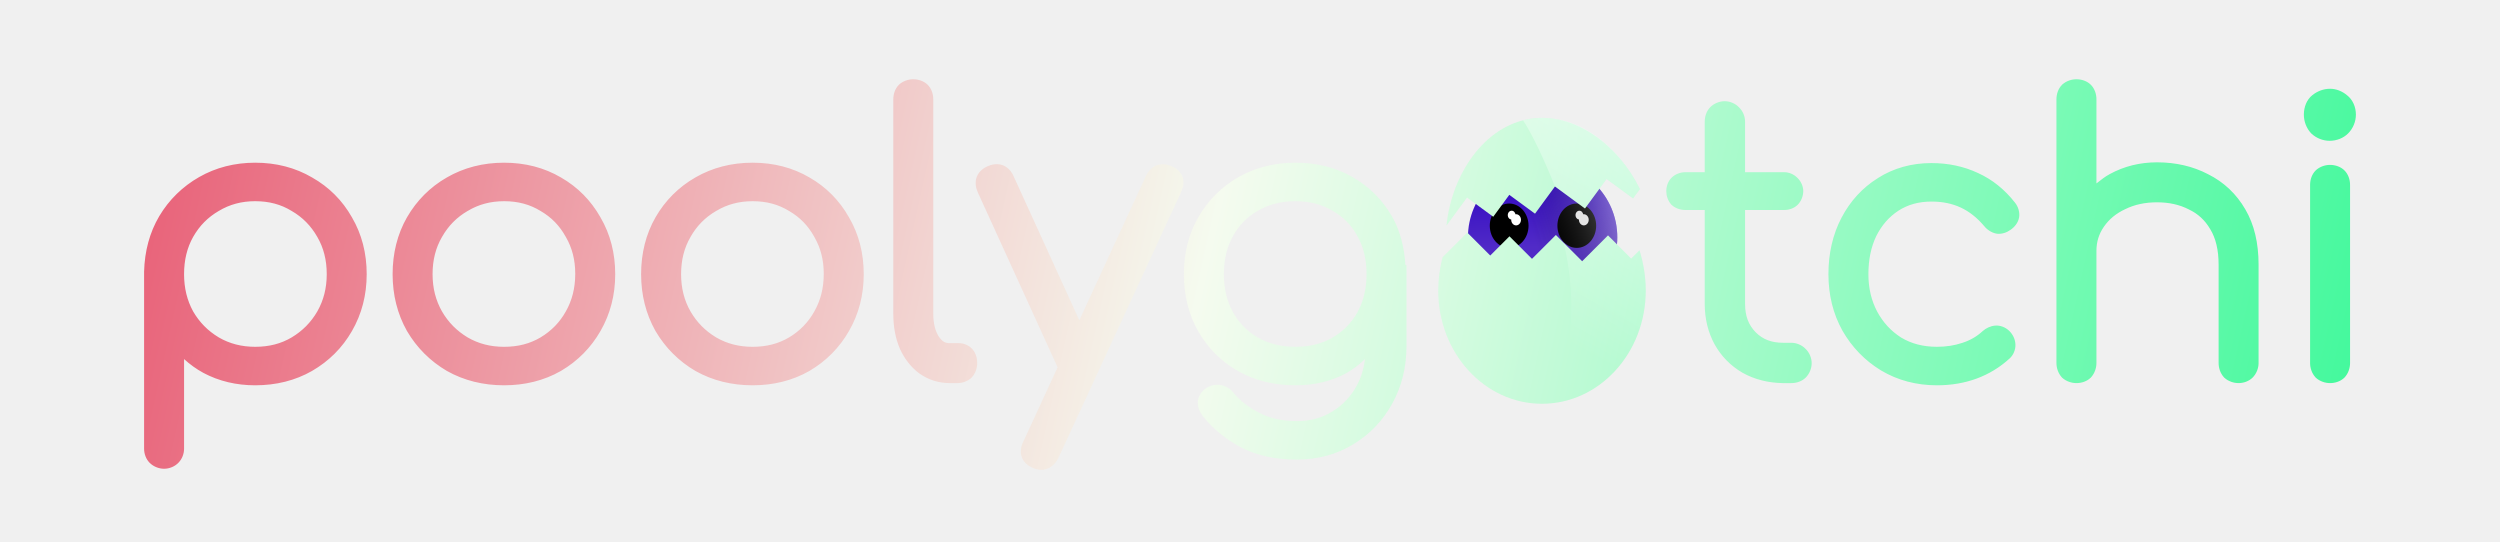
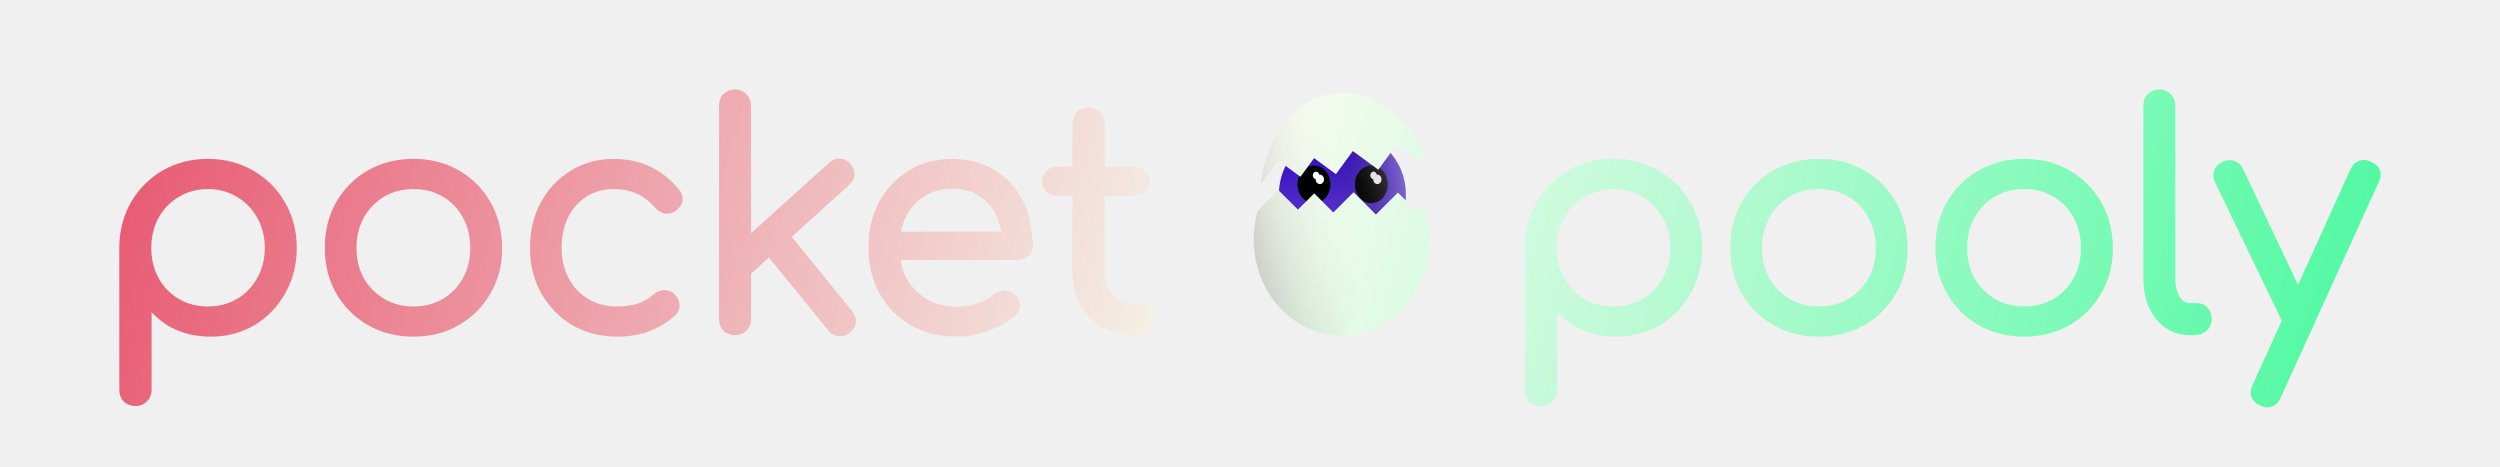
- <svg xmlns="http://www.w3.org/2000/svg" xmlns:xlink="http://www.w3.org/1999/xlink" width="346.996mm" height="75.215mm" viewBox="0 0 346.996 75.215" version="1.1" id="svg5">
+ <svg xmlns="http://www.w3.org/2000/svg" xmlns:xlink="http://www.w3.org/1999/xlink" width="419.054mm" height="78.266mm" viewBox="0 0 419.054 78.266" version="1.1" id="svg5">
  <defs id="defs2">
+     <linearGradient id="linearGradient19808">
+       <stop style="stop-color:#2c2c2c;stop-opacity:0.255" offset="0" id="stop19804" />
+       <stop style="stop-color:#ffffff;stop-opacity:0;" offset="1" id="stop19806" />
+     </linearGradient>
    <linearGradient id="linearGradient25468">
      <stop style="stop-color:#e85d75;stop-opacity:1" offset="0" id="stop25464" />
      <stop style="stop-color:#f5fbef;stop-opacity:1" offset="0.482" id="stop26108" />
      <stop style="stop-color:#40f99b;stop-opacity:1" offset="1" id="stop25466" />
    </linearGradient>
    <linearGradient id="linearGradient9713">
      <stop style="stop-color:#ffffff;stop-opacity:0.427" offset="0" id="stop9709" />
      <stop style="stop-color:#000000;stop-opacity:0" offset="1" id="stop9711" />
    </linearGradient>
-     <linearGradient id="linearGradient9525">
-       <stop style="stop-color:#ffffff;stop-opacity:0.427" offset="0" id="stop9521" />
-       <stop style="stop-color:#ffffff;stop-opacity:0;" offset="1" id="stop9523" />
-     </linearGradient>
    <linearGradient id="linearGradient7154">
      <stop style="stop-color:#512bc7;stop-opacity:1" offset="0" id="stop7150" />
      <stop style="stop-color:#2900c0;stop-opacity:1" offset="1" id="stop7152" />
    </linearGradient>
-     <linearGradient xlink:href="#linearGradient7154" id="linearGradient7156" x1="112.152" y1="115.783" x2="110.579" y2="91.924" gradientUnits="userSpaceOnUse" gradientTransform="matrix(0.5538145,0,0,0.5538145,225.879,-63.71513)" />
-     <linearGradient xlink:href="#linearGradient9525" id="linearGradient9527" x1="138.984" y1="89.997" x2="111.583" y2="139.411" gradientUnits="userSpaceOnUse" gradientTransform="matrix(0.5538145,0,0,0.5538145,225.879,-64.72125)" />
-     <linearGradient xlink:href="#linearGradient9713" id="linearGradient9707" gradientUnits="userSpaceOnUse" gradientTransform="matrix(0.5538145,0,0,0.5538145,225.879,-63.71513)" x1="132.277" y1="95.058" x2="107.138" y2="103.571" />
-     <linearGradient xlink:href="#linearGradient25468" id="linearGradient25470" x1="93.787" y1="-25.169" x2="401.268" y2="36.841" gradientUnits="userSpaceOnUse" />
-     <linearGradient xlink:href="#linearGradient25468" id="linearGradient26457" gradientUnits="userSpaceOnUse" x1="94.271" y1="-29.529" x2="400.783" y2="38.294" />
-     <linearGradient xlink:href="#linearGradient25468" id="linearGradient26942" gradientUnits="userSpaceOnUse" x1="95.102" y1="-22.995" x2="404.754" y2="43.462" />
-     <linearGradient xlink:href="#linearGradient25468" id="linearGradient26944" gradientUnits="userSpaceOnUse" x1="93.611" y1="-31.514" x2="401.81" y2="40.424" />
+     <linearGradient xlink:href="#linearGradient7154" id="linearGradient7156" x1="112.152" y1="115.783" x2="110.579" y2="91.924" gradientUnits="userSpaceOnUse" gradientTransform="matrix(0.5192509,0,0,0.5192509,164.6968,37.42215)" />
+     <linearGradient xlink:href="#linearGradient9713" id="linearGradient9707" gradientUnits="userSpaceOnUse" gradientTransform="matrix(0.5192509,0,0,0.5192509,164.6968,37.42215)" x1="132.277" y1="95.058" x2="107.138" y2="103.571" />
+     <linearGradient xlink:href="#linearGradient25468" id="linearGradient26944" gradientUnits="userSpaceOnUse" x1="82.697" y1="-37.047" x2="474.933" y2="75.336" gradientTransform="matrix(0.9375898,0,0,0.9375898,-47.08503,97.16081)" />
+     <linearGradient xlink:href="#linearGradient19808" id="linearGradient19810" x1="778.6" y1="147.72" x2="852.701" y2="127.948" gradientUnits="userSpaceOnUse" gradientTransform="matrix(0.2645833,0,0,0.2645833,0,66.72915)" />
+     <linearGradient xlink:href="#linearGradient25468" id="linearGradient21745" gradientUnits="userSpaceOnUse" gradientTransform="matrix(3.543647,0,0,3.543647,-171.5365,126.6114)" x1="82.697" y1="-37.047" x2="474.933" y2="75.336" />
+     <linearGradient xlink:href="#linearGradient25468" id="linearGradient21748" gradientUnits="userSpaceOnUse" gradientTransform="matrix(3.543647,0,0,3.543647,-171.5365,126.6114)" x1="82.697" y1="-37.047" x2="474.933" y2="75.336" />
+     <linearGradient xlink:href="#linearGradient25468" id="linearGradient21751" gradientUnits="userSpaceOnUse" gradientTransform="matrix(3.543647,0,0,3.543647,-171.5365,126.6114)" x1="82.697" y1="-37.047" x2="474.933" y2="75.336" />
+     <linearGradient xlink:href="#linearGradient25468" id="linearGradient21754" gradientUnits="userSpaceOnUse" gradientTransform="matrix(3.543647,0,0,3.543647,-171.5365,126.6114)" x1="82.697" y1="-37.047" x2="474.933" y2="75.336" />
  </defs>
-   <g id="layer3" transform="translate(-74.27148,31.78711)" />
-   <g id="layer4" transform="translate(-74.27148,31.78711)" />
-   <g id="layer6" transform="translate(-74.27148,31.78711)" />
-   <g id="layer1" style="display:inline" transform="translate(-74.27148,31.78711)" />
-   <g id="layer5" style="display:inline" transform="translate(-74.27148,31.78711)">
-     <g id="g27504" transform="matrix(0.9145126,0,0,0.9145126,24.6456,2.073508)">
-       <circle style="fill:url(#linearGradient7156);fill-opacity:1;stroke:none;stroke-width:0.075;stroke-linejoin:round;stroke-miterlimit:4;stroke-dasharray:none" id="path7068" cx="288.393" cy="-1.001" r="11.336" />
-       <ellipse style="fill:#000000;fill-opacity:1;stroke:none;stroke-width:0.055;stroke-linejoin:round;stroke-miterlimit:4;stroke-dasharray:none" id="path7200" cx="283.315" cy="-2.769" rx="2.941" ry="3.367" />
-       <ellipse style="fill:#000000;fill-opacity:1;stroke:none;stroke-width:0.055;stroke-linejoin:round;stroke-miterlimit:4;stroke-dasharray:none" id="ellipse7591" cx="293.578" cy="-2.769" rx="2.941" ry="3.367" />
-       <ellipse style="fill:#ffffff;fill-opacity:1;stroke:none;stroke-width:0.011;stroke-linejoin:round;stroke-miterlimit:4;stroke-dasharray:none" id="ellipse7593" cx="283.692" cy="-4.376" rx="0.586" ry="0.671" />
-       <ellipse style="fill:#ffffff;fill-opacity:1;stroke:none;stroke-width:0.014;stroke-linejoin:round;stroke-miterlimit:4;stroke-dasharray:none" id="ellipse7793" cx="284.367" cy="-3.665" rx="0.741" ry="0.848" />
-       <ellipse style="fill:#ffffff;fill-opacity:1;stroke:none;stroke-width:0.011;stroke-linejoin:round;stroke-miterlimit:4;stroke-dasharray:none" id="ellipse7795" cx="293.972" cy="-4.376" rx="0.586" ry="0.671" />
-       <ellipse style="fill:#ffffff;fill-opacity:1;stroke:none;stroke-width:0.014;stroke-linejoin:round;stroke-miterlimit:4;stroke-dasharray:none" id="ellipse7797" cx="294.648" cy="-3.665" rx="0.741" ry="0.848" />
-       <circle style="fill:url(#linearGradient9707);fill-opacity:1;stroke:none;stroke-width:0.075;stroke-linejoin:round;stroke-miterlimit:4;stroke-dasharray:none" id="circle9685" cx="288.393" cy="-1.001" r="11.336" />
-       <path style="display:inline;fill:url(#linearGradient26942);fill-opacity:1;stroke-width:0.554;stroke-linejoin:round" d="m 276.956,-1.732 -3.761,3.76 c -0.42,1.657 -0.647,3.362 -0.647,5.059 0,9.482 7.05,17.169 15.746,17.169 8.696,0 15.747,-7.687 15.747,-17.169 0,-2.061 -0.333,-4.134 -0.944,-6.119 l -1.258,1.257 -3.521,-3.521 -3.924,3.923 -3.99,-3.99 -3.623,3.621 -3.42,-3.42 -2.918,2.917 z" id="path2651" />
-       <path style="display:inline;fill:url(#linearGradient26944);fill-opacity:1;stroke-width:0.554;stroke-linejoin:round" d="m 286.551,-19 c -7.025,1.082 -11.969,8.444 -12.753,16.215 l 3.122,-4.259 3.978,2.917 2.44,-3.328 3.901,2.861 3.029,-4.132 4.551,3.338 3.281,-4.476 4.016,2.945 1.036,-1.413 c -3.27,-6.701 -9.893,-11.701 -16.601,-10.668 z" id="path912" />
-       <path id="path7824" style="fill:url(#linearGradient9527);fill-opacity:1;stroke-width:0.554;stroke-linejoin:round" d="m 285.419,-18.77 c 2.131,3.161 4.849,10.044 4.849,10.044 l 4.551,3.338 3.281,-4.476 4.016,2.945 1.036,-1.413 C 299.882,-15.033 293.067,-20.641 285.419,-18.77 Z m 2.876,43.025 c 8.696,0 15.747,-7.687 15.747,-17.169 0,-2.061 -0.333,-4.134 -0.944,-6.119 l -1.258,1.257 -3.521,-3.521 -3.924,3.923 -2.811,-2.811 c 0,0 4.179,15.451 -3.289,24.439 z" />
-     </g>
-     <g aria-label="poolygotchi" id="text10713" style="font-weight:300;font-size:50.8px;line-height:1.25;font-family:Comfortaa;-inkscape-font-specification:'Comfortaa Light';letter-spacing:0px;word-spacing:0px;fill:url(#linearGradient25470);fill-opacity:1;stroke-width:0.265">
-       <path id="path19973" style="color:#000000;-inkscape-font-specification:'Comfortaa Light';fill:url(#linearGradient26457);fill-opacity:1;-inkscape-stroke:none" d="m 397.68,-19.467 c -0.885,0 -1.752,0.325 -2.449,0.881 -0.805,0.634 -1.188,1.674 -1.188,2.705 0,0.948 0.352,1.886 0.994,2.578 l 0.031,0.035 0.035,0.031 c 0.681,0.632 1.597,0.994 2.525,0.994 0.948,0 1.894,-0.36 2.561,-1.027 0.685,-0.685 1.078,-1.642 1.078,-2.611 0,-1.032 -0.425,-2.069 -1.238,-2.691 -0.659,-0.552 -1.494,-0.895 -2.35,-0.895 z m 0,10.566 c -0.697,0 -1.419,0.253 -1.947,0.723 l -0.027,0.023 -0.025,0.027 c -0.529,0.529 -0.773,1.288 -0.773,2 V 18.613 c 0,0.697 0.253,1.419 0.723,1.947 l 0.049,0.057 0.055,0.049 c 0.528,0.469 1.251,0.721 1.947,0.721 0.712,0 1.473,-0.243 2.002,-0.771 l 0.025,-0.027 0.025,-0.027 c 0.469,-0.528 0.723,-1.251 0.723,-1.947 V -6.127 c 0,-0.712 -0.245,-1.471 -0.773,-2 -0.529,-0.529 -1.29,-0.773 -2.002,-0.773 z M 362.477,-20.787 c -0.697,0 -1.421,0.251 -1.949,0.721 l -0.027,0.025 -0.025,0.025 c -0.529,0.529 -0.773,1.29 -0.773,2.002 V -6.127 6.422 18.613 c 0,0.697 0.253,1.419 0.723,1.947 l 0.049,0.057 0.055,0.049 c 0.528,0.469 1.253,0.721 1.949,0.721 0.712,0 1.471,-0.243 2,-0.771 l 0.027,-0.027 0.023,-0.027 c 0.469,-0.528 0.723,-1.251 0.723,-1.947 V 6.422 4.318 v -1.25 c 0,-1.293 0.339,-2.384 1.047,-3.402 0.717,-1.032 1.675,-1.828 2.955,-2.424 l 0.01,-0.006 0.012,-0.004 c 1.271,-0.621 2.712,-0.939 4.379,-0.939 1.696,0 3.144,0.332 4.408,0.979 l 0.016,0.01 0.016,0.006 c 1.274,0.608 2.232,1.495 2.963,2.752 l 0.006,0.01 0.006,0.008 c 0.734,1.214 1.141,2.82 1.141,4.891 V 18.613 c 0,0.697 0.251,1.419 0.721,1.947 l 0.049,0.057 0.057,0.049 c 0.528,0.469 1.251,0.721 1.947,0.721 0.697,0 1.441,-0.261 1.951,-0.771 0.518,-0.518 0.822,-1.273 0.822,-2.002 V 4.947 c 0,-2.977 -0.595,-5.566 -1.85,-7.695 -1.228,-2.118 -2.966,-3.761 -5.131,-4.846 -2.119,-1.112 -4.514,-1.662 -7.121,-1.662 -2.353,0 -4.558,0.542 -6.537,1.623 -0.683,0.361 -1.268,0.841 -1.865,1.305 v -11.686 c 0,-0.712 -0.245,-1.473 -0.773,-2.002 -0.529,-0.529 -1.288,-0.771 -2,-0.771 z m -20.117,11.633 c -2.742,0 -5.252,0.692 -7.42,2.072 -2.149,1.335 -3.855,3.194 -5.066,5.506 -1.219,2.326 -1.82,4.964 -1.82,7.846 0,2.86 0.642,5.493 1.936,7.82 l 0.004,0.006 0.004,0.008 c 1.318,2.306 3.124,4.168 5.365,5.527 l 0.004,0.002 0.004,0.004 c 2.298,1.371 4.913,2.055 7.752,2.055 3.941,0 7.379,-1.252 10.078,-3.723 0.515,-0.46 0.845,-1.221 0.807,-1.936 -0.014,-0.726 -0.37,-1.442 -0.889,-1.922 -0.493,-0.478 -1.242,-0.768 -1.93,-0.705 -0.641,0.058 -1.26,0.346 -1.734,0.768 l -0.01,0.008 -0.008,0.01 c -0.779,0.721 -1.693,1.252 -2.789,1.607 l -0.004,0.002 -0.006,0.002 c -1.084,0.361 -2.249,0.545 -3.516,0.545 -1.936,0 -3.563,-0.435 -4.979,-1.287 -1.409,-0.902 -2.498,-2.076 -3.314,-3.586 -0.815,-1.539 -1.227,-3.25 -1.227,-5.205 0,-2.039 0.372,-3.784 1.088,-5.283 l 0.002,-0.004 c 0.757,-1.512 1.765,-2.659 3.064,-3.518 1.315,-0.847 2.811,-1.275 4.604,-1.275 3.033,0 5.361,1.085 7.324,3.416 l -0.019,-0.023 c 0.42,0.525 1.036,0.935 1.717,1.059 l 0.055,0.01 0.057,0.006 c 0.643,0.058 1.317,-0.164 1.834,-0.545 0.571,-0.382 1.058,-0.992 1.186,-1.695 0.132,-0.726 -0.117,-1.517 -0.559,-2.07 -1.427,-1.826 -3.149,-3.217 -5.129,-4.115 -1.968,-0.926 -4.139,-1.385 -6.465,-1.385 z m -28.703,-8.586 c -0.729,0 -1.482,0.307 -2,0.824 -0.529,0.529 -0.773,1.29 -0.773,2.002 v 7.029 h -2.713 c -0.684,0 -1.407,0.282 -1.898,0.773 -0.49,0.49 -0.723,1.198 -0.723,1.848 0,0.649 0.225,1.336 0.666,1.84 l 0.055,0.062 0.062,0.055 c 0.504,0.441 1.188,0.666 1.838,0.666 h 2.713 V 10.383 c 0,2.044 0.455,3.947 1.373,5.629 l 0.002,0.006 0.004,0.004 c 0.917,1.644 2.227,2.973 3.865,3.926 l 0.01,0.006 0.01,0.006 c 1.648,0.92 3.526,1.391 5.564,1.428 h 0.012 0.012 1.168 c 0.712,0 1.473,-0.243 2.002,-0.771 0.518,-0.518 0.822,-1.273 0.822,-2.002 0,-0.715 -0.308,-1.466 -0.844,-1.979 -0.513,-0.536 -1.265,-0.846 -1.98,-0.846 h -1.117 c -1.664,0 -2.847,-0.477 -3.832,-1.459 -0.987,-1.018 -1.471,-2.245 -1.471,-3.947 V -2.641 h 5.455 c 0.649,0 1.36,-0.233 1.85,-0.723 0.492,-0.492 0.771,-1.216 0.771,-1.9 0,-0.655 -0.303,-1.35 -0.797,-1.822 -0.472,-0.494 -1.169,-0.799 -1.824,-0.799 h -5.455 v -7.029 c 0,-0.716 -0.309,-1.468 -0.846,-1.98 -0.513,-0.536 -1.265,-0.846 -1.98,-0.846 z m -100.326,8.842 c -0.701,-0.21 -1.428,-0.073 -2.051,0.215 -0.647,0.299 -1.262,0.839 -1.486,1.588 -0.21,0.7 -0.072,1.428 0.215,2.051 2.7e-4,5.865e-4 -2.7e-4,0.001 0,0.002 l 11.059,24.24 -4.811,10.424 c -0.292,0.633 -0.428,1.406 -0.137,2.123 0.291,0.717 0.916,1.174 1.562,1.438 l 0.016,0.008 0.018,0.006 c 0.367,0.138 0.737,0.232 1.148,0.232 1.01,0 1.866,-0.764 2.287,-1.605 l 0.01,-0.018 17.076,-37 c 0.292,-0.633 0.429,-1.408 0.139,-2.125 -0.291,-0.717 -0.918,-1.174 -1.564,-1.438 h -0.004 l -0.004,-0.002 c -0.622,-0.249 -1.363,-0.336 -2.037,-0.062 -0.674,0.273 -1.143,0.838 -1.434,1.443 l -0.004,0.01 -9.248,20.037 -9.16,-20.078 v -0.002 c -0.299,-0.647 -0.841,-1.262 -1.59,-1.486 z M 201.033,-20.787 c -0.697,0 -1.419,0.251 -1.947,0.721 l -0.027,0.025 -0.027,0.025 c -0.529,0.529 -0.771,1.29 -0.771,2.002 v 29.77 c 0,1.796 0.294,3.428 0.916,4.865 l 0.004,0.012 0.006,0.014 c 0.651,1.417 1.57,2.588 2.74,3.436 l 0.008,0.006 0.008,0.006 c 1.219,0.853 2.655,1.293 4.172,1.293 h 1.016 c 0.712,0 1.473,-0.243 2.002,-0.771 l 0.025,-0.027 0.025,-0.027 c 0.469,-0.528 0.723,-1.251 0.723,-1.947 0,-0.682 -0.191,-1.399 -0.666,-1.941 -0.451,-0.515 -1.18,-0.832 -1.855,-0.832 h -1.27 c -0.65,0 -1.045,-0.205 -1.539,-0.91 -0.484,-0.771 -0.768,-1.796 -0.768,-3.174 v -29.77 c 0,-0.712 -0.243,-1.473 -0.771,-2.002 -0.529,-0.529 -1.29,-0.771 -2.002,-0.771 z m -22.301,11.582 c -2.9,0 -5.574,0.681 -7.936,2.045 -2.319,1.325 -4.187,3.193 -5.543,5.539 v 0.002 l -0.002,0.004 c -1.332,2.331 -1.994,4.988 -1.994,7.885 0,2.865 0.663,5.518 1.99,7.877 l 0.006,0.01 0.006,0.01 c 1.356,2.309 3.215,4.17 5.523,5.525 l 0.012,0.006 0.01,0.006 c 2.361,1.328 5.031,1.988 7.928,1.988 2.897,0 5.553,-0.66 7.885,-1.992 l 0.006,-0.004 0.006,-0.004 c 2.309,-1.356 4.156,-3.221 5.479,-5.533 1.365,-2.36 2.049,-5.018 2.049,-7.889 0,-2.899 -0.682,-5.56 -2.049,-7.891 -1.322,-2.345 -3.172,-4.213 -5.488,-5.537 -2.331,-1.366 -4.988,-2.047 -7.887,-2.047 z m 0,5.344 c 1.935,0 3.581,0.45 5.037,1.342 l 0.012,0.008 0.014,0.006 c 1.506,0.873 2.649,2.046 3.494,3.586 l 0.006,0.012 0.008,0.014 c 0.868,1.496 1.305,3.171 1.305,5.113 0,1.979 -0.439,3.691 -1.311,5.223 l -0.002,0.004 -0.002,0.004 c -0.844,1.507 -1.992,2.689 -3.508,3.6 -5.2e-4,3.08e-4 -0.001,-3.06e-4 -0.002,0 -1.457,0.862 -3.11,1.299 -5.051,1.299 -1.903,0 -3.559,-0.435 -5.057,-1.303 -1.516,-0.912 -2.685,-2.097 -3.562,-3.609 -4.7e-4,-8.12e-4 -0.001,-0.001 -0.002,-0.002 -0.87,-1.533 -1.305,-3.225 -1.305,-5.164 0,-1.979 0.439,-3.671 1.305,-5.164 l 0.002,-0.006 0.002,-0.004 c 0.88,-1.547 2.046,-2.726 3.555,-3.602 l 0.008,-0.004 0.008,-0.004 c 1.498,-0.899 3.149,-1.348 5.047,-1.348 z m -34.494,-5.344 c -2.9,0 -5.574,0.68 -7.936,2.045 -4.5e-4,2.614e-4 -0.001,-2.615e-4 -0.002,0 -7.4e-4,4.272e-4 -10e-4,0.002 -0.002,0.002 -2.317,1.325 -4.182,3.193 -5.537,5.537 l -0.002,0.002 -0.002,0.004 c -1.332,2.331 -1.992,4.988 -1.992,7.885 0,2.865 0.661,5.518 1.988,7.877 l 0.006,0.01 0.006,0.01 c 1.356,2.309 3.217,4.17 5.525,5.525 l 0.01,0.006 0.01,0.006 c 2.361,1.328 5.031,1.988 7.928,1.988 2.897,0 5.553,-0.66 7.885,-1.992 l 0.008,-0.004 0.006,-0.004 c 2.31,-1.357 4.156,-3.22 5.479,-5.533 l 0.002,-0.002 c 1.364,-2.36 2.045,-5.017 2.045,-7.887 0,-2.897 -0.68,-5.555 -2.045,-7.885 -1.323,-2.349 -3.175,-4.219 -5.494,-5.545 -2.33,-1.365 -4.988,-2.045 -7.885,-2.045 z m 0,5.344 c 1.935,0 3.581,0.45 5.037,1.342 l 0.014,0.008 0.012,0.006 c 1.506,0.873 2.649,2.046 3.494,3.586 l 0.008,0.012 0.008,0.014 c 0.868,1.496 1.303,3.171 1.303,5.113 0,1.979 -0.438,3.691 -1.309,5.223 l -0.002,0.004 -0.002,0.004 c -0.844,1.507 -1.994,2.689 -3.51,3.6 -5.2e-4,3.08e-4 -0.001,-3.06e-4 -0.002,0 -1.457,0.862 -3.11,1.299 -5.051,1.299 -1.901,0 -3.556,-0.435 -5.053,-1.301 -1.515,-0.911 -2.685,-2.095 -3.562,-3.605 -0.873,-1.535 -1.311,-3.23 -1.311,-5.172 0,-1.979 0.439,-3.671 1.305,-5.164 l 0.002,-0.006 0.004,-0.004 c 0.88,-1.547 2.044,-2.726 3.553,-3.602 l 0.008,-0.004 0.01,-0.004 c 1.498,-0.899 3.147,-1.348 5.045,-1.348 z m -34.543,-5.344 c -2.834,0 -5.457,0.665 -7.783,1.994 -2.31,1.32 -4.175,3.145 -5.533,5.422 l -0.002,0.004 -0.002,0.002 C 95.041,0.477 94.344,3.075 94.271,5.932 V 5.947 30.5 c 0,0.697 0.263,1.441 0.773,1.951 0.518,0.518 1.271,0.824 2,0.824 0.729,0 1.505,-0.305 2.018,-0.861 C 99.554,31.905 99.82,31.183 99.82,30.5 V 18.053 c 0.799,0.724 1.682,1.373 2.674,1.912 l 0.004,0.002 0.004,0.002 c 2.154,1.151 4.576,1.723 7.193,1.723 2.897,0 5.553,-0.66 7.885,-1.992 l 0.002,-0.002 0.002,-0.002 c 2.344,-1.355 4.212,-3.22 5.537,-5.537 1.365,-2.36 2.047,-5.018 2.047,-7.889 0,-2.898 -0.68,-5.558 -2.047,-7.889 -1.323,-2.347 -3.192,-4.216 -5.539,-5.539 -2.331,-1.366 -4.988,-2.047 -7.887,-2.047 z m 0,5.344 c 1.935,0 3.581,0.45 5.037,1.342 l 0.012,0.008 0.014,0.006 c 1.509,0.875 2.673,2.054 3.553,3.602 l 0.004,0.004 0.002,0.006 c 0.866,1.493 1.305,3.185 1.305,5.164 0,1.942 -0.438,3.637 -1.311,5.172 -0.878,1.511 -2.046,2.696 -3.562,3.607 -5.2e-4,3.08e-4 -10e-4,-3.06e-4 -0.002,0 -1.457,0.862 -3.11,1.299 -5.051,1.299 -1.903,0 -3.559,-0.435 -5.057,-1.303 -1.513,-0.91 -2.679,-2.093 -3.557,-3.602 -0.838,-1.533 -1.262,-3.232 -1.262,-5.174 0,-1.982 0.423,-3.681 1.258,-5.174 l 0.002,-0.002 c 0.88,-1.546 2.045,-2.725 3.553,-3.6 l 0.008,-0.004 0.008,-0.004 c 1.498,-0.899 3.149,-1.348 5.047,-1.348 z m 144.373,-5.344 c -2.865,0 -5.518,0.661 -7.877,1.988 l -0.004,0.004 -0.004,0.002 c -2.315,1.323 -4.18,3.169 -5.537,5.48 -1.373,2.338 -2.053,5.035 -2.053,8 0,2.928 0.66,5.602 1.994,7.936 1.324,2.317 3.177,4.17 5.494,5.494 2.336,1.335 5.026,1.992 7.986,1.992 2.612,0 4.987,-0.55 7.051,-1.676 l 0.008,-0.004 0.008,-0.004 c 0.968,-0.546 1.828,-1.213 2.605,-1.959 -0.186,1.265 -0.496,2.461 -1.07,3.527 l -0.002,0.004 -0.002,0.006 c -0.853,1.615 -1.989,2.834 -3.459,3.734 l -0.004,0.002 -0.006,0.004 c -1.42,0.888 -3.028,1.334 -4.926,1.334 -2.041,0 -3.742,-0.389 -5.162,-1.129 l -0.01,-0.006 -0.01,-0.004 c -1.492,-0.746 -2.682,-1.672 -3.613,-2.783 l 0.096,0.131 c -0.42,-0.66 -1.176,-1.112 -1.936,-1.223 -0.724,-0.11 -1.524,0.101 -2.105,0.555 -0.57,0.42 -1.006,1.165 -1.006,1.898 0,0.674 0.269,1.331 0.678,1.844 9.1e-4,0.001 10e-4,0.003 0.002,0.004 1.397,1.763 3.165,3.212 5.264,4.334 l 0.004,0.002 0.004,0.004 c 2.212,1.162 4.828,1.717 7.795,1.717 2.871,0 5.506,-0.701 7.805,-2.107 l 0.002,-0.002 c 2.284,-1.363 4.11,-3.268 5.428,-5.646 1.326,-2.394 1.986,-5.093 1.986,-8.021 v -9.488 -0.469 -1.25 h -0.146 c -0.166,-2.453 -0.71,-4.745 -1.848,-6.736 -1.324,-2.316 -3.176,-4.168 -5.492,-5.492 -2.305,-1.337 -4.98,-1.996 -7.938,-1.996 z m 0,5.344 c 1.979,0 3.649,0.44 5.104,1.301 l 0.014,0.006 0.014,0.008 c 1.498,0.839 2.633,1.989 3.477,3.525 l 0.002,0.004 0.004,0.004 c 0.834,1.489 1.262,3.225 1.262,5.283 0,2.02 -0.427,3.757 -1.266,5.287 -6.9e-4,0.001 -10e-4,0.003 -0.002,0.004 -0.843,1.501 -1.986,2.657 -3.492,3.531 -8.2e-4,4.76e-4 -0.001,0.002 -0.002,0.002 -1.454,0.829 -3.132,1.254 -5.113,1.254 -1.983,0 -3.68,-0.427 -5.174,-1.262 -1.506,-0.876 -2.647,-2.032 -3.488,-3.535 -0.837,-1.529 -1.264,-3.263 -1.264,-5.281 0,-2.058 0.43,-3.794 1.264,-5.283 l 0.002,-0.004 0.002,-0.004 c 0.844,-1.537 1.981,-2.687 3.479,-3.525 l 0.008,-0.004 0.008,-0.006 c 1.493,-0.866 3.185,-1.305 5.164,-1.305 z" />
-     </g>
+   <g id="layer5" style="display:inline" transform="translate(-72.57214,-31.87443)" />
+   <g id="layer1" style="display:inline" transform="translate(1.699341,-63.66154)">
+     <circle style="fill:url(#linearGradient7156);fill-opacity:1;stroke:none;stroke-width:0.07;stroke-linejoin:round;stroke-miterlimit:4;stroke-dasharray:none" id="path7068" cx="223.31" cy="96.222" r="10.629" />
+     <ellipse style="fill:#000000;fill-opacity:1;stroke:none;stroke-width:0.052;stroke-linejoin:round;stroke-miterlimit:4;stroke-dasharray:none" id="path7200" cx="218.548" cy="94.564" rx="2.757" ry="3.157" />
+     <ellipse style="fill:#000000;fill-opacity:1;stroke:none;stroke-width:0.052;stroke-linejoin:round;stroke-miterlimit:4;stroke-dasharray:none" id="ellipse7591" cx="228.17" cy="94.564" rx="2.757" ry="3.157" />
+     <ellipse style="fill:#ffffff;fill-opacity:1;stroke:none;stroke-width:0.01;stroke-linejoin:round;stroke-miterlimit:4;stroke-dasharray:none" id="ellipse7593" cx="218.901" cy="93.058" rx="0.549" ry="0.629" />
+     <ellipse style="fill:#ffffff;fill-opacity:1;stroke:none;stroke-width:0.013;stroke-linejoin:round;stroke-miterlimit:4;stroke-dasharray:none" id="ellipse7793" cx="219.535" cy="93.725" rx="0.695" ry="0.795" />
+     <ellipse style="fill:#ffffff;fill-opacity:1;stroke:none;stroke-width:0.01;stroke-linejoin:round;stroke-miterlimit:4;stroke-dasharray:none" id="ellipse7795" cx="228.54" cy="93.058" rx="0.549" ry="0.629" />
+     <ellipse style="fill:#ffffff;fill-opacity:1;stroke:none;stroke-width:0.013;stroke-linejoin:round;stroke-miterlimit:4;stroke-dasharray:none" id="ellipse7797" cx="229.174" cy="93.725" rx="0.695" ry="0.795" />
+     <circle style="fill:url(#linearGradient9707);fill-opacity:1;stroke:none;stroke-width:0.07;stroke-linejoin:round;stroke-miterlimit:4;stroke-dasharray:none" id="circle9685" cx="223.31" cy="96.222" r="10.629" />
+     <path id="path21723" style="display:inline;fill:url(#linearGradient21745);fill-opacity:1;stroke-width:1.963;stroke-linejoin:round" d="M 131.611 100.66 C 121.191 100.66 111.634 103.089 103.133 107.947 L 103.125 107.955 L 103.109 107.955 C 94.764 112.8 88.049 119.524 83.082 127.98 L 83.082 127.988 L 83.074 127.996 C 78.213 136.369 75.723 145.851 75.59 156.262 L 75.59 156.277 L 75.59 246.918 C 75.59 249.747 76.462 252.419 78.344 254.301 C 80.298 256.255 83.029 257.246 85.91 257.246 C 88.644 257.246 91.24 256.188 93.055 254.264 C 95.017 252.416 96.045 249.748 96.045 246.918 L 96.045 197.828 C 99.68 201.562 103.711 204.948 108.572 207.559 L 108.602 207.574 L 108.625 207.59 C 116.08 211.385 124.369 213.273 133.34 213.273 C 143.638 213.273 153.016 210.846 161.273 205.973 L 161.287 205.965 L 161.303 205.949 C 169.504 200.974 176.021 194.19 180.725 185.736 C 185.586 177.229 188.01 167.609 188.01 157.066 C 188.01 146.401 185.523 136.712 180.533 128.203 L 180.525 128.195 C 175.684 119.727 168.964 112.996 160.498 108.152 C 160.496 108.151 160.494 108.153 160.49 108.152 C 151.976 103.153 142.288 100.66 131.613 100.66 L 131.611 100.66 z M 131.611 119.773 L 131.613 119.773 C 138.58 119.774 144.668 121.424 150.104 124.732 L 150.125 124.748 L 150.141 124.756 C 155.61 127.966 159.821 132.297 162.918 137.895 L 162.934 137.91 L 162.941 137.934 C 166.138 143.498 167.754 149.814 167.754 157.068 C 167.754 164.188 166.146 170.513 162.934 176.225 L 162.926 176.232 L 162.92 176.238 C 159.823 181.836 155.61 186.161 150.141 189.371 C 144.701 192.564 138.597 194.17 131.613 194.17 C 124.765 194.17 118.715 192.568 113.268 189.371 C 107.806 186.165 103.601 181.848 100.506 176.262 L 100.506 176.256 C 97.412 170.541 95.855 164.203 95.855 157.07 C 95.855 149.8 97.41 143.469 100.49 137.9 C 103.587 132.303 107.798 127.97 113.268 124.76 L 113.291 124.752 L 113.307 124.738 C 118.75 121.425 124.78 119.778 131.611 119.777 L 131.611 119.773 z " transform="matrix(0.2645833,0,0,0.2645833,-1.699341,63.66154)" />
+     <path id="path21719" style="display:inline;fill:url(#linearGradient21748);fill-opacity:1;stroke-width:1.963;stroke-linejoin:round" d="M 261.975 100.66 C 251.309 100.66 241.626 103.083 233.113 107.947 C 224.633 112.793 217.895 119.529 213.049 128.01 C 208.181 136.528 205.762 146.278 205.762 157.066 C 205.762 167.732 208.184 177.417 213.049 185.93 C 217.895 194.41 224.633 201.14 233.113 205.986 C 241.626 210.851 251.309 213.271 261.975 213.271 C 272.634 213.271 282.256 210.855 290.646 205.986 C 299.124 201.142 305.858 194.412 310.703 185.936 C 315.697 177.425 318.189 167.735 318.189 157.066 L 318.189 157.045 L 318.189 157.029 C 318.056 146.251 315.573 136.518 310.711 128.01 C 305.868 119.534 299.136 112.799 290.662 107.953 L 290.646 107.947 C 282.256 103.08 272.634 100.66 261.975 100.66 z M 261.975 119.773 L 261.977 119.773 L 261.979 119.773 C 268.961 119.774 275.073 121.37 280.512 124.562 C 285.968 127.765 290.175 132.149 293.275 137.873 L 293.283 137.881 L 293.291 137.896 C 296.372 143.465 297.928 149.798 297.928 157.068 C 297.928 164.339 296.372 170.669 293.291 176.238 C 290.194 181.836 285.983 186.161 280.514 189.371 C 275.074 192.564 268.963 194.17 261.979 194.17 C 254.994 194.17 248.889 192.564 243.449 189.371 C 237.984 186.163 233.697 181.836 230.473 176.238 L 230.465 176.223 C 227.389 170.657 225.836 164.331 225.836 157.066 C 225.836 149.802 227.389 143.476 230.465 137.91 L 230.465 137.902 C 230.467 137.899 230.473 137.9 230.473 137.896 C 233.702 132.161 237.99 127.769 243.449 124.564 C 248.888 121.372 254.992 119.774 261.975 119.773 z " transform="matrix(0.2645833,0,0,0.2645833,-1.699341,63.66154)" />
+     <path style="display:inline;fill:url(#linearGradient26944);fill-opacity:1;stroke-width:0.519;stroke-linejoin:round" d="m 101.244,90.295 c -2.725,2e-6 -5.178,0.663 -7.299,1.991 -7.94e-4,5.3e-4 -0.001,0.002 -0.002,0.002 -2.108,1.287 -3.783,3.07 -4.992,5.31 -1.214,2.25 -1.816,4.806 -1.816,7.621 0,2.786 0.623,5.328 1.873,7.578 l 0.002,0.004 0.002,0.004 c 1.278,2.237 3.019,4.031 5.19,5.348 l 0.006,0.004 0.006,0.004 c 2.219,1.289 4.752,1.93 7.541,1.93 3.844,0 7.141,-1.204 9.75,-3.598 0.512,-0.465 0.772,-1.176 0.684,-1.857 -0.057,-0.66 -0.378,-1.276 -0.885,-1.74 l -0.016,-0.013 -0.018,-0.014 c -0.495,-0.405 -1.122,-0.622 -1.75,-0.574 -0.613,0.047 -1.194,0.315 -1.693,0.731 l -0.008,0.008 -0.008,0.006 c -0.769,0.677 -1.656,1.182 -2.684,1.525 -0.999,0.311 -2.12,0.473 -3.373,0.473 -1.848,0 -3.446,-0.424 -4.848,-1.266 -1.412,-0.847 -2.492,-1.989 -3.279,-3.469 -0.785,-1.475 -1.181,-3.154 -1.181,-5.082 0,-1.971 0.369,-3.678 1.091,-5.154 2.65e-4,-5.3e-4 -2.59e-4,-0.002 0,-0.002 0.757,-1.478 1.774,-2.615 3.078,-3.455 l 0.002,-0.002 c 0.001,-7.94e-4 0.003,-0.001 0.004,-0.002 1.331,-0.834 2.85,-1.252 4.623,-1.252 2.793,0 5.013,1.004 6.853,3.098 l -0.012,-0.016 c 0.421,0.506 0.963,0.873 1.576,1.014 l 0.032,0.006 0.031,0.006 c 0.639,0.091 1.294,-0.066 1.813,-0.441 0.577,-0.413 1.009,-0.959 1.158,-1.606 v -0.006 l 0.002,-0.006 c 0.149,-0.697 -0.094,-1.437 -0.582,-1.975 -1.381,-1.692 -3.008,-2.983 -4.867,-3.842 -1.83,-0.86 -3.842,-1.289 -6.004,-1.289 z" id="path21715" />
+     <path style="display:inline;fill:url(#linearGradient26944);fill-opacity:1;stroke-width:0.519;stroke-linejoin:round" d="m 121.514,78.662 c -0.738,0 -1.444,0.269 -1.953,0.778 -0.489,0.489 -0.727,1.179 -0.727,1.902 v 35.814 c 0,0.723 0.235,1.413 0.703,1.928 l 0.024,0.025 0.027,0.023 c 0.515,0.468 1.203,0.703 1.925,0.703 0.723,0 1.413,-0.238 1.902,-0.727 0.509,-0.509 0.779,-1.216 0.779,-1.953 v -7.629 l 2.991,-2.703 9.951,12.229 -0.012,-0.018 c 0.43,0.559 1.055,0.931 1.736,0.989 0.687,0.088 1.383,-0.154 1.934,-0.62 0.544,-0.461 0.923,-1.06 0.975,-1.732 v -0.002 -0.004 c 0.048,-0.666 -0.191,-1.326 -0.629,-1.852 l -10.117,-12.457 9.615,-8.688 c 0.521,-0.434 0.855,-1.06 0.866,-1.72 0.038,-0.673 -0.221,-1.338 -0.691,-1.852 -0.465,-0.507 -1.085,-0.83 -1.744,-0.84 -0.656,-0.04 -1.299,0.228 -1.805,0.691 l -13.068,11.807 v -21.414 c 0,-0.724 -0.279,-1.411 -0.789,-1.891 -0.48,-0.51 -1.169,-0.789 -1.893,-0.789 z" id="path21713" />
+     <path id="path21711" style="display:inline;fill:url(#linearGradient21751);fill-opacity:1;stroke-width:1.963;stroke-linejoin:round" d="M 603.352 100.66 C 593.054 100.66 583.786 103.097 575.766 107.99 C 567.793 112.855 561.459 119.602 556.889 128.07 L 556.883 128.078 L 556.883 128.086 C 552.415 136.479 550.217 146.192 550.217 157.068 C 550.217 167.845 552.557 177.579 557.287 186.094 L 557.293 186.107 L 557.301 186.123 C 562.141 194.594 568.807 201.323 577.158 206.172 L 577.182 206.188 L 577.205 206.203 C 585.72 210.934 595.454 213.275 606.23 213.275 C 612.608 213.275 619.207 212.053 625.992 209.658 L 626.014 209.65 L 626.037 209.643 C 632.801 207.123 638.471 203.978 643.002 200.135 C 645.034 198.437 646.219 195.851 646.072 193.248 C 646.031 190.626 644.748 188.158 642.713 186.279 L 642.641 186.213 L 642.566 186.146 C 640.766 184.706 638.422 184.079 636.084 184.221 C 633.724 184.247 631.423 185.051 629.588 186.553 L 629.557 186.574 L 629.527 186.605 C 627.072 188.726 623.627 190.623 619.154 192.199 C 619.151 192.201 619.142 192.197 619.139 192.199 C 614.804 193.642 610.515 194.363 606.227 194.363 C 598.972 194.363 592.738 192.748 587.314 189.564 C 581.849 186.357 577.562 182.029 574.338 176.432 L 574.33 176.416 C 572.39 172.905 571.278 168.922 570.557 164.701 L 644.627 164.701 C 647.206 164.701 649.675 163.897 651.514 162.242 L 651.574 162.197 L 651.625 162.139 C 653.439 160.324 654.371 157.787 654.371 155.148 C 654.371 152.544 653.85 150.192 653.588 147.715 L 654.939 146.74 L 653.486 146.74 C 652.641 139.737 651.109 133.071 648.111 127.172 C 643.926 118.936 637.897 112.418 630.166 107.801 C 622.515 103.027 613.498 100.662 603.348 100.662 L 603.352 100.66 z M 603.352 119.58 C 610.081 119.58 615.627 121.115 620.24 124.113 L 620.256 124.121 L 620.264 124.131 C 625.067 127.177 628.712 131.326 631.322 136.783 C 632.784 139.841 633.715 143.199 634.326 146.74 L 570.73 146.74 C 571.42 143.46 572.447 140.412 573.824 137.594 L 573.832 137.586 C 573.833 137.584 573.831 137.578 573.832 137.578 C 576.696 131.857 580.598 127.505 585.658 124.328 C 590.685 121.172 596.503 119.58 603.352 119.58 z " transform="matrix(0.2645833,0,0,0.2645833,-1.699341,63.66154)" />
+     <path style="display:inline;fill:url(#linearGradient26944);fill-opacity:1;stroke-width:0.519;stroke-linejoin:round" d="m 180.746,81.709 c -0.738,0 -1.442,0.27 -1.951,0.779 l -0.013,0.011 -0.012,0.014 c -0.468,0.515 -0.703,1.205 -0.703,1.928 v 7.123 h -2.553 c -0.667,0 -1.309,0.259 -1.779,0.721 -0.482,0.443 -0.748,1.09 -0.748,1.758 0,0.653 0.266,1.286 0.729,1.748 l 0.013,0.015 0.014,0.012 c 0.477,0.43 1.113,0.65 1.771,0.65 h 2.553 v 12.815 c 0,2.004 0.434,3.83 1.311,5.437 l 0.002,0.004 0.002,0.004 c 0.871,1.561 2.071,2.816 3.567,3.728 l 0.004,0.002 0.002,0.002 c 1.542,0.918 3.298,1.375 5.211,1.375 h 1.067 c 0.748,0 1.456,-0.225 2.004,-0.682 l 0.013,-0.012 0.014,-0.012 c 0.548,-0.503 0.852,-1.222 0.852,-1.975 0,-0.723 -0.235,-1.413 -0.703,-1.928 -0.473,-0.52 -1.161,-0.803 -1.875,-0.803 h -1.371 c -1.419,0 -2.478,-0.448 -3.359,-1.385 -0.885,-0.975 -1.327,-2.18 -1.327,-3.758 V 96.469 h 4.99 c 0.658,0 1.294,-0.221 1.771,-0.65 l 0.014,-0.012 0.015,-0.016 c 0.462,-0.462 0.727,-1.096 0.727,-1.748 0,-0.667 -0.266,-1.314 -0.748,-1.758 -0.47,-0.461 -1.112,-0.721 -1.779,-0.721 h -4.99 v -7.123 c 0,-0.737 -0.27,-1.444 -0.779,-1.953 -0.509,-0.509 -1.216,-0.779 -1.953,-0.779 z" id="path21707" />
+     <path id="path21705" style="display:inline;fill:url(#linearGradient21754);fill-opacity:1;stroke-width:1.963;stroke-linejoin:round" d="M 1022.021 100.66 C 1011.601 100.66 1002.044 103.089 993.543 107.947 L 993.535 107.955 L 993.527 107.955 C 985.182 112.801 978.467 119.524 973.5 127.98 L 973.492 127.99 L 973.492 127.998 C 968.631 136.371 966.133 145.853 966 156.264 L 966 156.277 L 966 246.918 C 966 249.747 966.873 252.419 968.754 254.301 C 970.709 256.255 973.447 257.246 976.328 257.246 C 979.062 257.246 981.65 256.188 983.465 254.264 C 985.428 252.416 986.455 249.748 986.455 246.918 L 986.455 197.828 C 990.091 201.563 994.12 204.947 998.982 207.559 L 999.014 207.574 L 999.043 207.59 C 1006.498 211.385 1014.779 213.273 1023.75 213.273 C 1034.048 213.273 1043.432 210.846 1051.689 205.973 L 1051.705 205.965 L 1051.721 205.949 C 1059.93 200.97 1066.446 194.18 1071.15 185.715 C 1076.004 177.213 1078.428 167.601 1078.428 157.066 C 1078.428 146.389 1075.929 136.69 1070.928 128.174 C 1066.085 119.712 1059.36 112.986 1050.895 108.146 C 1042.384 103.153 1032.692 100.66 1022.023 100.66 L 1022.021 100.66 z M 1152.387 100.66 C 1141.722 100.66 1132.042 103.083 1123.529 107.947 C 1115.049 112.793 1108.313 119.529 1103.467 128.01 C 1098.599 136.528 1096.18 146.278 1096.18 157.066 C 1096.18 167.732 1098.602 177.417 1103.467 185.93 C 1108.313 194.41 1115.049 201.14 1123.529 205.986 C 1132.042 210.851 1141.722 213.271 1152.387 213.271 C 1163.043 213.271 1172.668 210.852 1181.057 205.986 C 1189.534 201.142 1196.268 194.412 1201.113 185.936 C 1206.107 177.425 1208.6 167.735 1208.6 157.066 L 1208.6 157.045 L 1208.6 157.029 C 1208.467 146.25 1205.983 136.518 1201.121 128.01 C 1196.275 119.529 1189.537 112.793 1181.057 107.947 C 1172.668 103.081 1163.043 100.66 1152.387 100.66 z M 1282.371 100.66 C 1271.707 100.66 1262.022 103.083 1253.51 107.947 C 1245.029 112.793 1238.293 119.529 1233.447 128.01 C 1228.58 136.528 1226.16 146.278 1226.16 157.066 C 1226.16 167.732 1228.583 177.417 1233.447 185.93 C 1238.293 194.41 1245.029 201.14 1253.51 205.986 C 1262.023 210.851 1271.708 213.271 1282.373 213.271 C 1293.032 213.271 1302.654 210.855 1311.045 205.986 C 1319.514 201.147 1326.241 194.424 1331.086 185.959 C 1336.087 177.443 1338.586 167.743 1338.586 157.066 L 1338.586 157.045 L 1338.586 157.029 C 1338.453 146.25 1335.971 136.518 1331.109 128.01 C 1326.266 119.534 1319.532 112.799 1311.059 107.953 L 1311.043 107.947 C 1302.653 103.079 1293.031 100.66 1282.373 100.66 L 1282.371 100.66 z M 1282.373 119.771 L 1282.381 119.773 C 1289.362 119.775 1295.465 121.371 1300.902 124.562 C 1306.359 127.765 1310.571 132.149 1313.672 137.873 L 1313.684 137.881 L 1313.695 137.896 C 1316.776 143.465 1318.332 149.798 1318.332 157.068 C 1318.332 164.339 1316.776 170.669 1313.695 176.238 C 1310.599 181.836 1306.38 186.161 1300.91 189.371 C 1295.471 192.564 1289.365 194.17 1282.381 194.17 C 1275.397 194.17 1269.285 192.564 1263.846 189.371 C 1258.381 186.163 1254.099 181.836 1250.875 176.238 L 1250.863 176.223 C 1247.788 170.657 1246.234 164.331 1246.234 157.066 C 1246.234 149.802 1247.788 143.476 1250.863 137.91 L 1250.863 137.902 C 1250.863 137.899 1250.875 137.9 1250.875 137.896 C 1254.104 132.161 1258.386 127.769 1263.846 124.564 C 1269.283 121.373 1275.392 119.775 1282.373 119.773 L 1282.373 119.771 z M 1022.021 119.773 L 1022.023 119.773 C 1028.99 119.774 1035.078 121.424 1040.514 124.732 L 1040.537 124.748 L 1040.559 124.756 C 1046.028 127.966 1050.239 132.297 1053.336 137.895 L 1053.344 137.91 L 1053.359 137.934 C 1056.556 143.498 1058.164 149.814 1058.164 157.068 C 1058.164 164.188 1056.556 170.513 1053.344 176.225 L 1053.336 176.232 L 1053.336 176.238 C 1050.239 181.836 1046.026 186.161 1040.557 189.371 C 1035.117 192.564 1029.006 194.17 1022.021 194.17 C 1015.173 194.17 1009.125 192.568 1003.678 189.371 C 998.216 186.165 994.009 181.848 990.914 176.262 L 990.914 176.256 C 987.82 170.541 986.264 164.203 986.264 157.07 C 986.264 149.8 987.818 143.469 990.898 137.9 C 993.995 132.303 998.208 127.97 1003.678 124.76 L 1003.701 124.752 L 1003.723 124.738 C 1009.166 121.425 1015.188 119.778 1022.019 119.777 L 1022.021 119.773 z M 1152.387 119.773 L 1152.395 119.773 C 1159.375 119.775 1165.484 121.371 1170.922 124.562 C 1176.379 127.765 1180.585 132.149 1183.686 137.873 L 1183.697 137.881 L 1183.709 137.896 C 1186.79 143.465 1188.346 149.798 1188.346 157.068 C 1188.346 164.339 1186.79 170.669 1183.709 176.238 C 1180.612 181.836 1176.401 186.161 1170.932 189.371 C 1165.492 192.564 1159.381 194.17 1152.397 194.17 C 1145.412 194.17 1139.307 192.564 1133.867 189.371 C 1128.402 186.163 1124.12 181.836 1120.897 176.238 L 1120.889 176.223 C 1117.813 170.657 1116.252 164.331 1116.252 157.066 C 1116.252 149.796 1117.814 143.463 1120.895 137.895 C 1124.123 132.161 1128.407 127.768 1133.865 124.564 C 1139.303 121.373 1145.406 119.775 1152.387 119.773 z " transform="matrix(0.2645833,0,0,0.2645833,-1.699341,63.66154)" />
+     <path style="display:inline;fill:url(#linearGradient26944);fill-opacity:1;stroke-width:0.519;stroke-linejoin:round" d="m 360.252,78.662 c -0.738,0 -1.444,0.269 -1.953,0.778 -0.489,0.489 -0.727,1.179 -0.727,1.902 v 28.957 c 0,1.811 0.302,3.44 0.926,4.871 l 0.004,0.008 0.003,0.008 c 0.656,1.421 1.572,2.568 2.736,3.394 l 0.004,0.004 0.006,0.004 c 1.204,0.828 2.59,1.248 4.082,1.248 h 0.66 c 0.802,0 1.541,-0.212 2.105,-0.682 l 0.003,-0.002 0.004,-0.002 c 0.586,-0.496 0.926,-1.227 0.926,-1.994 0,-0.701 -0.208,-1.359 -0.644,-1.854 -0.434,-0.521 -1.099,-0.826 -1.783,-0.826 h -1.27 c -0.66,0 -1.142,-0.269 -1.652,-1.029 -0.478,-0.762 -0.748,-1.795 -0.748,-3.149 V 81.342 c 0,-0.724 -0.277,-1.411 -0.787,-1.891 -0.481,-0.51 -1.169,-0.789 -1.893,-0.789 z" id="path21693" />
+     <path style="display:inline;fill:url(#linearGradient26944);fill-opacity:1;stroke-width:0.519;stroke-linejoin:round" d="m 394.428,90.488 c -0.251,0.004 -0.496,0.046 -0.733,0.135 -0.632,0.237 -1.099,0.768 -1.407,1.424 l -0.003,0.006 -8.787,19.367 -9.207,-19.422 c -0.297,-0.637 -0.813,-1.138 -1.455,-1.346 -0.633,-0.234 -1.344,-0.178 -1.981,0.119 -0.64,0.299 -1.155,0.795 -1.398,1.427 -0.246,0.64 -0.18,1.363 0.121,2.008 l 0.003,0.004 11.199,23.201 -4.904,10.813 c -0.307,0.675 -0.408,1.394 -0.155,2.035 0.254,0.641 0.811,1.097 1.498,1.4 l 0.014,0.006 0.011,0.004 c 0.403,0.161 0.798,0.258 1.194,0.258 0.942,-1e-5 1.745,-0.677 2.154,-1.609 l 0.003,-0.006 16.457,-36.162 h 0.003 c 0.306,-0.674 0.408,-1.389 0.15,-2.027 -0.257,-0.636 -0.823,-1.077 -1.51,-1.361 -0.419,-0.177 -0.85,-0.28 -1.267,-0.274 z" id="path21691" />
+     <path style="display:inline;fill:url(#linearGradient26944);fill-opacity:1;stroke-width:0.519;stroke-linejoin:round" d="m 212.587,95.536 -3.526,3.525 c -0.394,1.554 -0.607,3.152 -0.607,4.743 0,8.89 6.61,16.098 14.764,16.098 8.154,0 14.764,-7.207 14.764,-16.098 0,-1.932 -0.313,-3.876 -0.885,-5.737 l -1.179,1.179 -3.301,-3.301 -3.679,3.679 -3.741,-3.741 -3.397,3.395 -3.207,-3.207 -2.736,2.735 z" id="path21689" />
+     <path style="display:inline;fill:url(#linearGradient26944);fill-opacity:1;stroke-width:0.519;stroke-linejoin:round" d="m 221.583,79.346 c -6.587,1.014 -11.222,7.917 -11.957,15.203 l 2.927,-3.993 3.729,2.735 2.288,-3.121 3.658,2.682 2.84,-3.874 4.267,3.129 3.076,-4.197 3.765,2.762 0.972,-1.325 C 234.082,83.066 227.872,78.378 221.583,79.346 Z" id="path912" />
+   </g>
+   <g id="layer2" transform="translate(1.699341,-63.66154)">
+     <path id="path19518" style="display:inline;fill:url(#linearGradient19810);fill-opacity:1;stroke-width:0.519;stroke-linejoin:round" d="m 223.347,79.22 c -0.027,-2.47e-4 -0.055,0.002 -0.082,0.002 0.039,-2.07e-4 0.077,-6.96e-4 0.116,-5.17e-4 -0.011,-1.35e-4 -0.022,-9.32e-4 -0.034,-0.001 z m -0.3,0.005 c -0.487,0.009 -0.976,0.046 -1.465,0.121 -0.132,0.02 -0.261,0.047 -0.391,0.072 0.626,-0.116 1.245,-0.178 1.856,-0.193 z m -1.856,0.193 c -0.106,0.02 -0.211,0.04 -0.316,0.064 0.105,-0.022 0.211,-0.044 0.316,-0.064 z m -0.667,0.148 c -6.021,1.551 -10.204,8.094 -10.899,14.983 l 2.927,-3.993 3.729,2.735 2.288,-3.121 3.658,2.683 2.84,-3.874 c 0,0 -2.546,-6.447 -4.543,-9.413 z m 16.002,8.605 c 0.006,0.011 0.013,0.022 0.019,0.033 -0.006,-0.011 -0.013,-0.022 -0.019,-0.033 z m -23.939,7.365 -3.526,3.525 c -0.394,1.554 -0.607,3.152 -0.607,4.743 0,8.89 6.61,16.098 14.763,16.098 7.002,-8.427 3.084,-22.914 3.084,-22.914 l -1.106,-1.106 -3.397,3.396 -3.207,-3.207 -2.736,2.735 z" />
  </g>
</svg>
